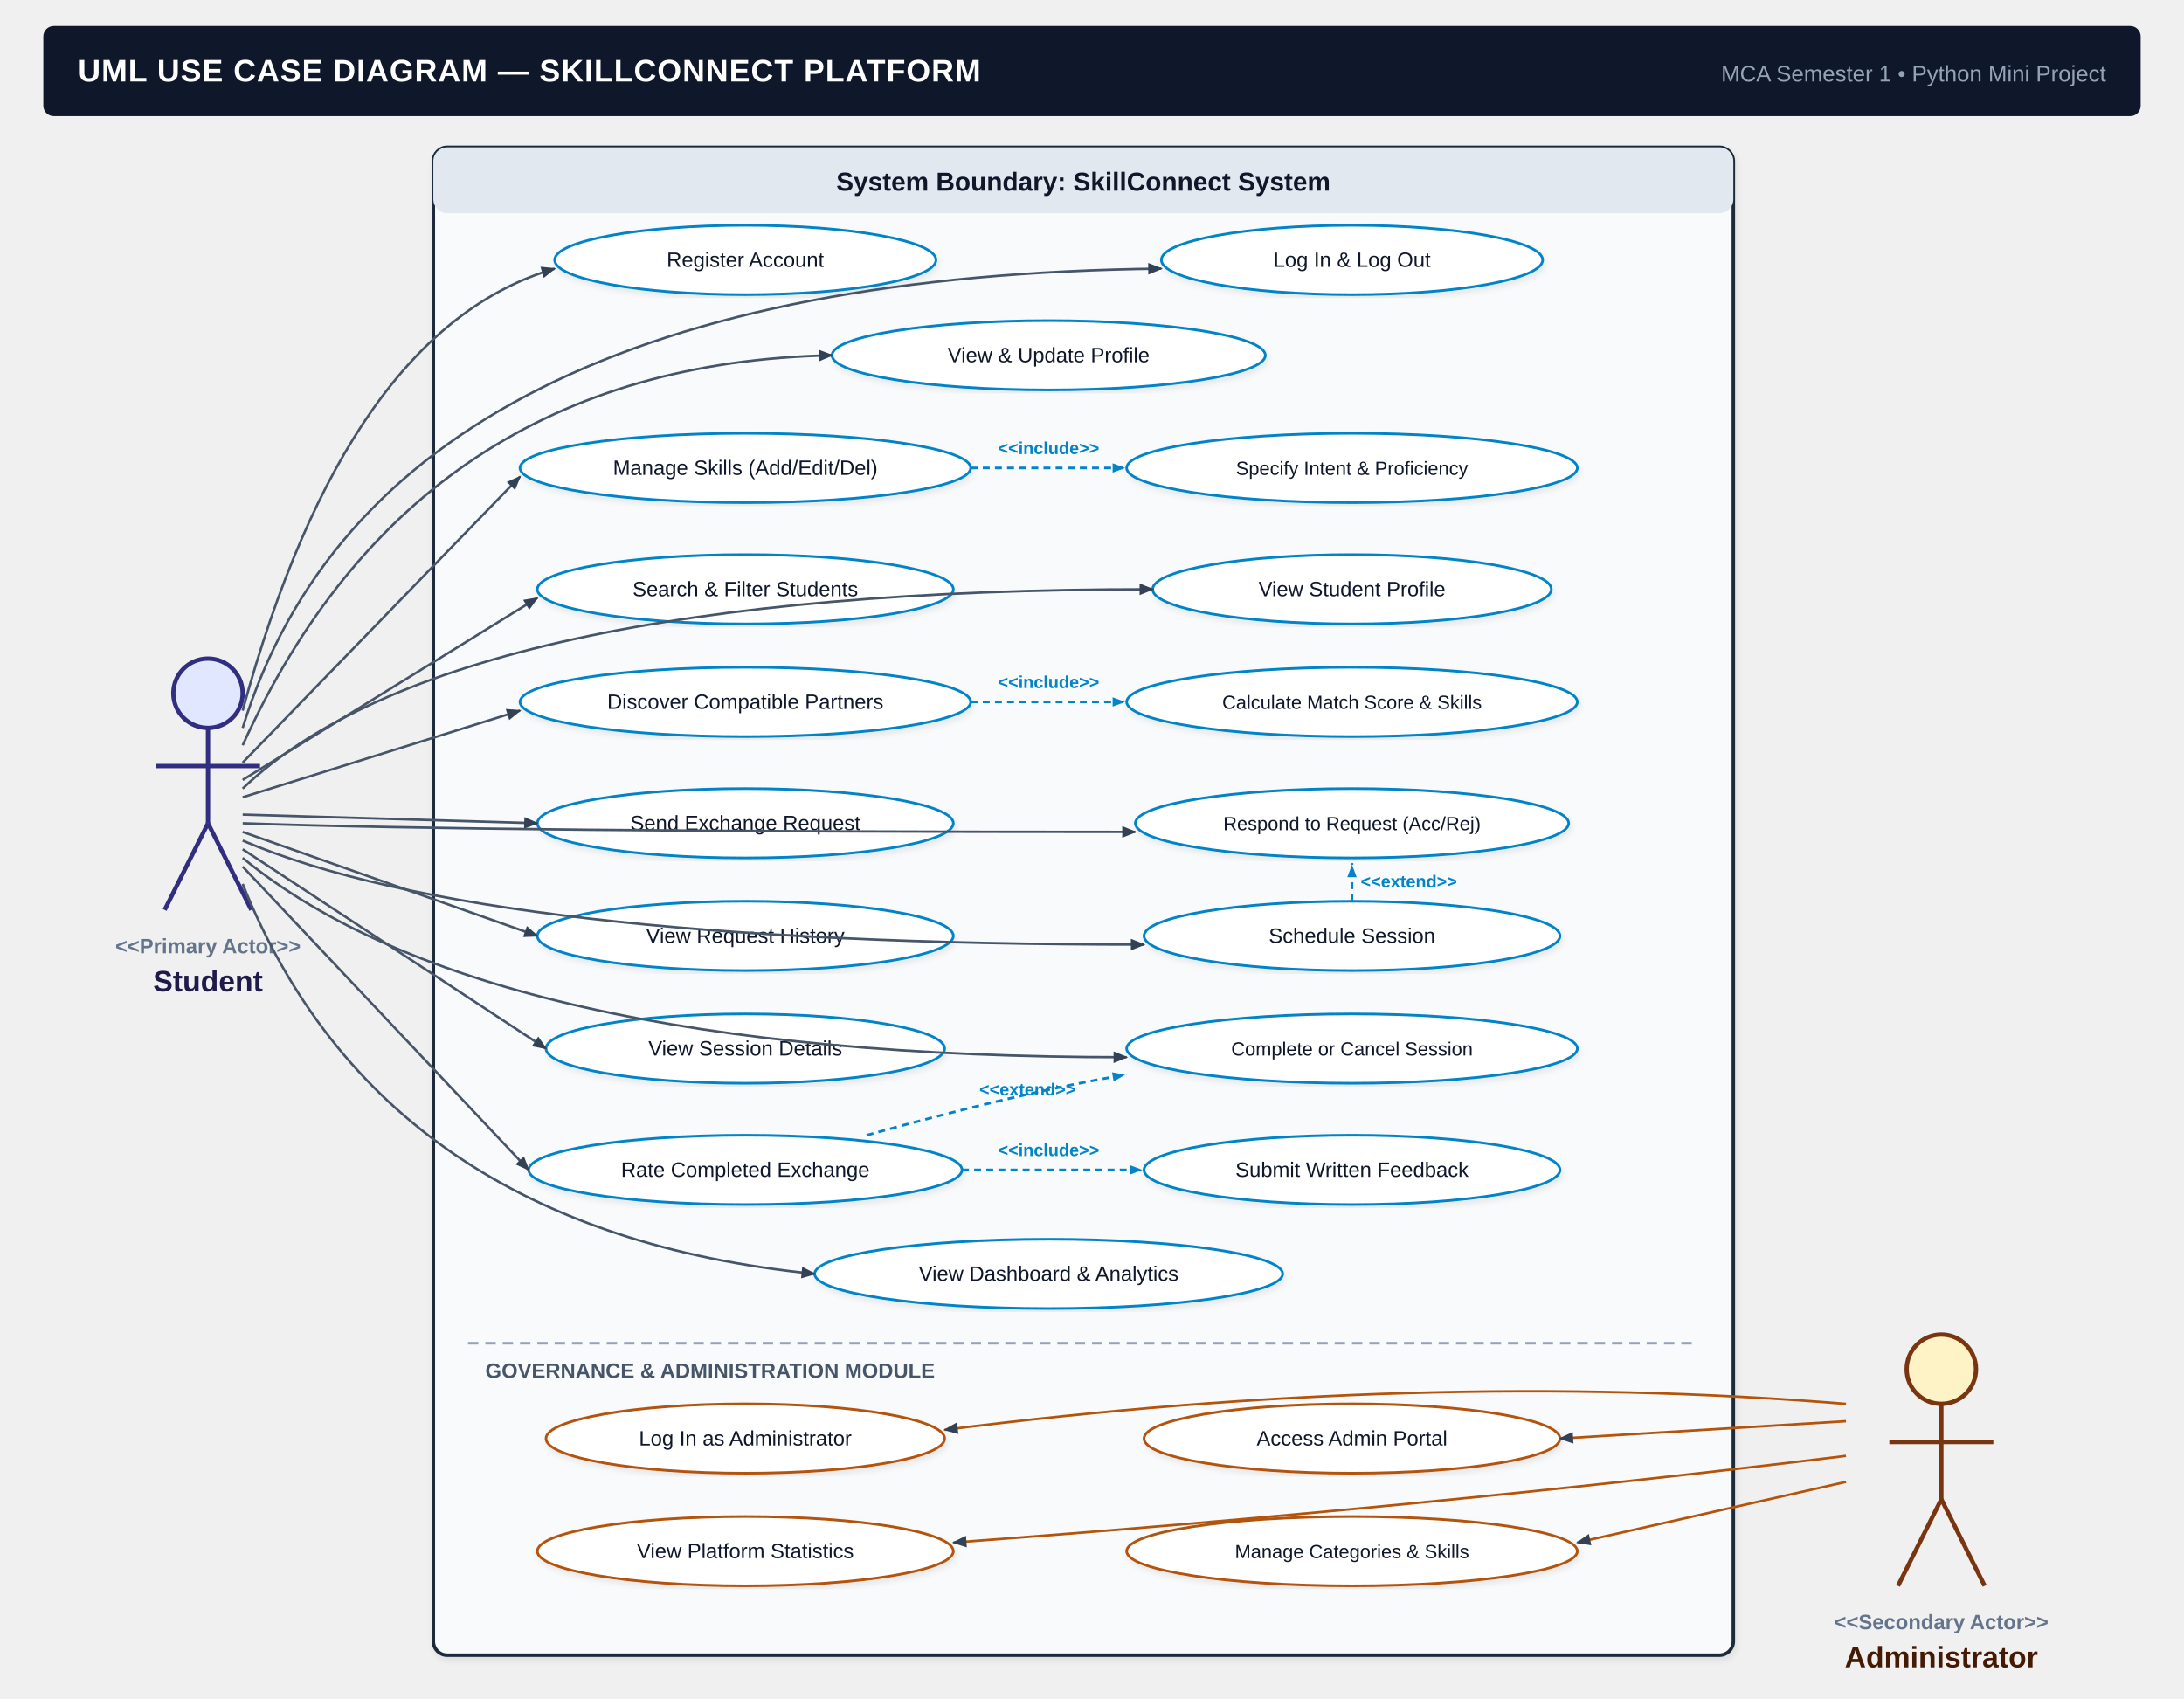
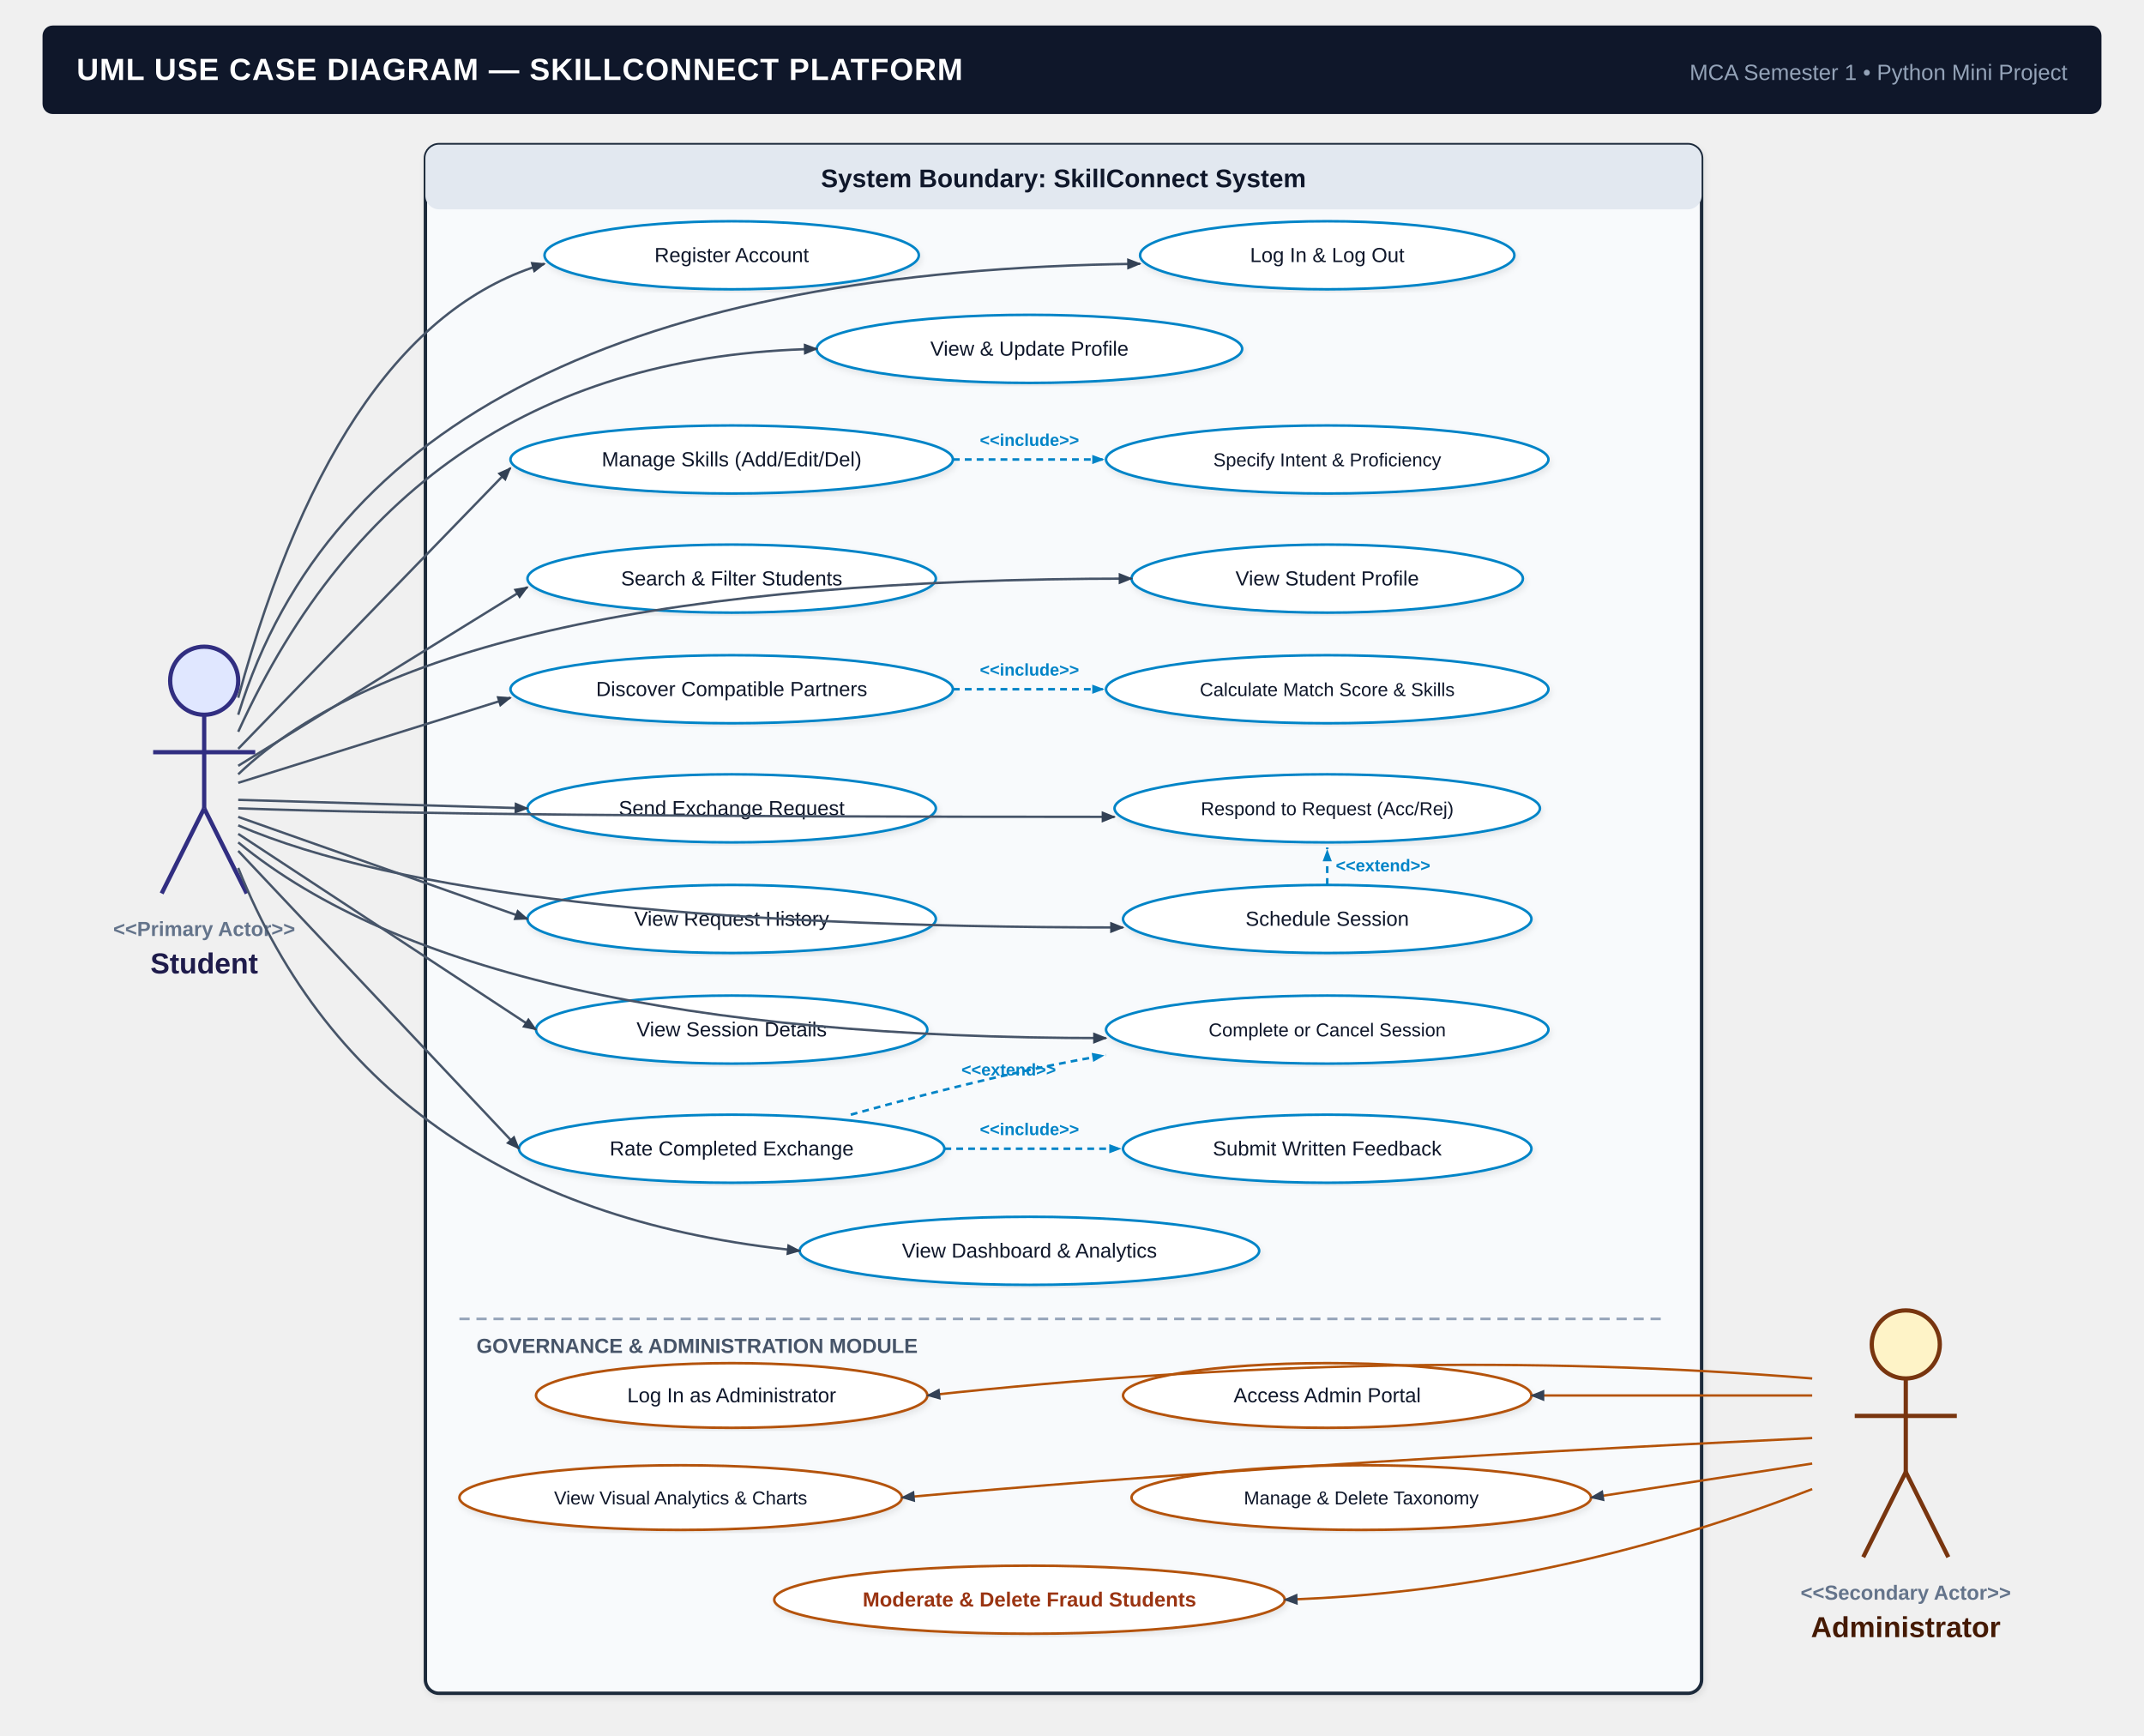
- <svg xmlns="http://www.w3.org/2000/svg" viewBox="0 0 1260 980" width="100%" height="100%" style="background:#ffffff; font-family: 'Segoe UI', Arial, sans-serif;">
+ <svg xmlns="http://www.w3.org/2000/svg" viewBox="0 0 1260 1020" width="100%" height="100%" style="background:#ffffff; font-family: 'Segoe UI', Arial, sans-serif;">
  <defs>
    <filter id="shadow" x="-5%" y="-5%" width="110%" height="110%">
      <feDropShadow dx="1" dy="2" stdDeviation="2" flood-color="#000000" flood-opacity="0.08" />
    </filter>
    <marker id="arrow" viewBox="0 0 10 10" refX="9" refY="5" markerWidth="6" markerHeight="6" orient="auto-start-reverse">
      <path d="M 0 1 L 10 5 L 0 9 z" fill="#334155" />
    </marker>
    <marker id="dash-arrow" viewBox="0 0 10 10" refX="9" refY="5" markerWidth="6" markerHeight="6" orient="auto-start-reverse">
      <path d="M 0 2 L 8 5 L 0 8 z" fill="#0284c7" />
    </marker>
  </defs>
  <rect x="25" y="15" width="1210" height="52" rx="6" fill="#0f172a" />
  <text x="45" y="47" fill="#ffffff" font-size="18" font-weight="bold" letter-spacing="0.5">UML USE CASE DIAGRAM — SKILLCONNECT PLATFORM</text>
  <text x="1215" y="47" fill="#94a3b8" font-size="13" text-anchor="end">MCA Semester 1 • Python Mini Project</text>
-   <rect x="250" y="85" width="750" height="870" rx="8" fill="#f8fafc" stroke="#1e293b" stroke-width="2" filter="url(#shadow)" />
+   <rect x="250" y="85" width="750" height="910" rx="8" fill="#f8fafc" stroke="#1e293b" stroke-width="2" filter="url(#shadow)" />
  <rect x="250" y="85" width="750" height="38" rx="8" fill="#e2e8f0" />
  <text x="625" y="110" fill="#0f172a" font-size="15" font-weight="bold" text-anchor="middle">System Boundary: SkillConnect System</text>
  <g id="uc-reg">
    <ellipse cx="430" cy="150" rx="110" ry="20" fill="#ffffff" stroke="#0284c7" stroke-width="1.5" filter="url(#shadow)" />
    <text x="430" y="154" font-size="12" text-anchor="middle" fill="#0f172a">Register Account</text>
  </g>
  <g id="uc-login">
    <ellipse cx="780" cy="150" rx="110" ry="20" fill="#ffffff" stroke="#0284c7" stroke-width="1.5" filter="url(#shadow)" />
    <text x="780" y="154" font-size="12" text-anchor="middle" fill="#0f172a">Log In &amp; Log Out</text>
  </g>
  <g id="uc-profile">
    <ellipse cx="605" cy="205" rx="125" ry="20" fill="#ffffff" stroke="#0284c7" stroke-width="1.5" filter="url(#shadow)" />
    <text x="605" y="209" font-size="12" text-anchor="middle" fill="#0f172a">View &amp; Update Profile</text>
  </g>
  <g id="uc-manage-skills">
    <ellipse cx="430" cy="270" rx="130" ry="20" fill="#ffffff" stroke="#0284c7" stroke-width="1.5" filter="url(#shadow)" />
    <text x="430" y="274" font-size="12" text-anchor="middle" fill="#0f172a">Manage Skills (Add/Edit/Del)</text>
  </g>
  <g id="uc-skill-details">
    <ellipse cx="780" cy="270" rx="130" ry="20" fill="#ffffff" stroke="#0284c7" stroke-width="1.5" filter="url(#shadow)" />
    <text x="780" y="274" font-size="11" text-anchor="middle" fill="#0f172a">Specify Intent &amp; Proficiency</text>
  </g>
  <g id="uc-search">
    <ellipse cx="430" cy="340" rx="120" ry="20" fill="#ffffff" stroke="#0284c7" stroke-width="1.5" filter="url(#shadow)" />
    <text x="430" y="344" font-size="12" text-anchor="middle" fill="#0f172a">Search &amp; Filter Students</text>
  </g>
  <g id="uc-view-profile">
    <ellipse cx="780" cy="340" rx="115" ry="20" fill="#ffffff" stroke="#0284c7" stroke-width="1.5" filter="url(#shadow)" />
    <text x="780" y="344" font-size="12" text-anchor="middle" fill="#0f172a">View Student Profile</text>
  </g>
  <g id="uc-discover">
    <ellipse cx="430" cy="405" rx="130" ry="20" fill="#ffffff" stroke="#0284c7" stroke-width="1.5" filter="url(#shadow)" />
    <text x="430" y="409" font-size="12" text-anchor="middle" fill="#0f172a">Discover Compatible Partners</text>
  </g>
  <g id="uc-match-score">
    <ellipse cx="780" cy="405" rx="130" ry="20" fill="#ffffff" stroke="#0284c7" stroke-width="1.5" filter="url(#shadow)" />
    <text x="780" y="409" font-size="11" text-anchor="middle" fill="#0f172a">Calculate Match Score &amp; Skills</text>
  </g>
  <g id="uc-send-req">
    <ellipse cx="430" cy="475" rx="120" ry="20" fill="#ffffff" stroke="#0284c7" stroke-width="1.5" filter="url(#shadow)" />
    <text x="430" y="479" font-size="12" text-anchor="middle" fill="#0f172a">Send Exchange Request</text>
  </g>
  <g id="uc-respond-req">
    <ellipse cx="780" cy="475" rx="125" ry="20" fill="#ffffff" stroke="#0284c7" stroke-width="1.5" filter="url(#shadow)" />
    <text x="780" y="479" font-size="11" text-anchor="middle" fill="#0f172a">Respond to Request (Acc/Rej)</text>
  </g>
  <g id="uc-history">
    <ellipse cx="430" cy="540" rx="120" ry="20" fill="#ffffff" stroke="#0284c7" stroke-width="1.5" filter="url(#shadow)" />
    <text x="430" y="544" font-size="12" text-anchor="middle" fill="#0f172a">View Request History</text>
  </g>
  <g id="uc-schedule">
    <ellipse cx="780" cy="540" rx="120" ry="20" fill="#ffffff" stroke="#0284c7" stroke-width="1.5" filter="url(#shadow)" />
    <text x="780" y="544" font-size="12" text-anchor="middle" fill="#0f172a">Schedule Session</text>
  </g>
  <g id="uc-session-details">
    <ellipse cx="430" cy="605" rx="115" ry="20" fill="#ffffff" stroke="#0284c7" stroke-width="1.5" filter="url(#shadow)" />
    <text x="430" y="609" font-size="12" text-anchor="middle" fill="#0f172a">View Session Details</text>
  </g>
  <g id="uc-complete-session">
    <ellipse cx="780" cy="605" rx="130" ry="20" fill="#ffffff" stroke="#0284c7" stroke-width="1.5" filter="url(#shadow)" />
    <text x="780" y="609" font-size="11" text-anchor="middle" fill="#0f172a">Complete or Cancel Session</text>
  </g>
  <g id="uc-rate">
    <ellipse cx="430" cy="675" rx="125" ry="20" fill="#ffffff" stroke="#0284c7" stroke-width="1.5" filter="url(#shadow)" />
    <text x="430" y="679" font-size="12" text-anchor="middle" fill="#0f172a">Rate Completed Exchange</text>
  </g>
  <g id="uc-feedback">
    <ellipse cx="780" cy="675" rx="120" ry="20" fill="#ffffff" stroke="#0284c7" stroke-width="1.5" filter="url(#shadow)" />
    <text x="780" y="679" font-size="12" text-anchor="middle" fill="#0f172a">Submit Written Feedback</text>
  </g>
  <g id="uc-dashboard">
    <ellipse cx="605" cy="735" rx="135" ry="20" fill="#ffffff" stroke="#0284c7" stroke-width="1.5" filter="url(#shadow)" />
    <text x="605" y="739" font-size="12" text-anchor="middle" fill="#0f172a">View Dashboard &amp; Analytics</text>
  </g>
  <line x1="270" y1="775" x2="980" y2="775" stroke="#94a3b8" stroke-dasharray="6,4" stroke-width="1.5" />
  <text x="280" y="795" fill="#475569" font-size="12" font-weight="bold">GOVERNANCE &amp; ADMINISTRATION MODULE</text>
  <g id="uc-admin-login">
-     <ellipse cx="430" cy="830" rx="115" ry="20" fill="#ffffff" stroke="#b45309" stroke-width="1.5" filter="url(#shadow)" />
-     <text x="430" y="834" font-size="12" text-anchor="middle" fill="#0f172a">Log In as Administrator</text>
+     <ellipse cx="430" cy="820" rx="115" ry="19" fill="#ffffff" stroke="#b45309" stroke-width="1.5" filter="url(#shadow)" />
+     <text x="430" y="824" font-size="12" text-anchor="middle" fill="#0f172a">Log In as Administrator</text>
  </g>
  <g id="uc-admin-portal">
-     <ellipse cx="780" cy="830" rx="120" ry="20" fill="#ffffff" stroke="#b45309" stroke-width="1.5" filter="url(#shadow)" />
-     <text x="780" y="834" font-size="12" text-anchor="middle" fill="#0f172a">Access Admin Portal</text>
+     <ellipse cx="780" cy="820" rx="120" ry="19" fill="#ffffff" stroke="#b45309" stroke-width="1.5" filter="url(#shadow)" />
+     <text x="780" y="824" font-size="12" text-anchor="middle" fill="#0f172a">Access Admin Portal</text>
  </g>
  <g id="uc-admin-stats">
-     <ellipse cx="430" cy="895" rx="120" ry="20" fill="#ffffff" stroke="#b45309" stroke-width="1.5" filter="url(#shadow)" />
-     <text x="430" y="899" font-size="12" text-anchor="middle" fill="#0f172a">View Platform Statistics</text>
+     <ellipse cx="400" cy="880" rx="130" ry="19" fill="#ffffff" stroke="#b45309" stroke-width="1.5" filter="url(#shadow)" />
+     <text x="400" y="884" font-size="11" text-anchor="middle" fill="#0f172a">View Visual Analytics &amp; Charts</text>
  </g>
  <g id="uc-manage-cats">
-     <ellipse cx="780" cy="895" rx="130" ry="20" fill="#ffffff" stroke="#b45309" stroke-width="1.5" filter="url(#shadow)" />
-     <text x="780" y="899" font-size="11" text-anchor="middle" fill="#0f172a">Manage Categories &amp; Skills</text>
+     <ellipse cx="800" cy="880" rx="135" ry="19" fill="#ffffff" stroke="#b45309" stroke-width="1.5" filter="url(#shadow)" />
+     <text x="800" y="884" font-size="11" text-anchor="middle" fill="#0f172a">Manage &amp; Delete Taxonomy</text>
+   </g>
+   <g id="uc-moderate-students">
+     <ellipse cx="605" cy="940" rx="150" ry="20" fill="#ffffff" stroke="#b45309" stroke-width="1.5" filter="url(#shadow)" />
+     <text x="605" y="944" font-size="12" font-weight="bold" text-anchor="middle" fill="#9a3412">Moderate &amp; Delete Fraud Students</text>
  </g>
  <g id="actor-student" transform="translate(70, 370)">
    <circle cx="50" cy="30" r="20" fill="#e0e7ff" stroke="#312e81" stroke-width="2.5" />
    <line x1="50" y1="50" x2="50" y2="105" stroke="#312e81" stroke-width="2.5" />
    <line x1="20" y1="72" x2="80" y2="72" stroke="#312e81" stroke-width="2.5" />
    <line x1="50" y1="105" x2="25" y2="155" stroke="#312e81" stroke-width="2.5" />
    <line x1="50" y1="105" x2="75" y2="155" stroke="#312e81" stroke-width="2.5" />
    <text x="50" y="180" font-size="12" font-weight="bold" fill="#64748b" text-anchor="middle">&lt;&lt;Primary Actor&gt;&gt;</text>
    <text x="50" y="202" font-size="17" font-weight="bold" fill="#1e1b4b" text-anchor="middle">Student</text>
  </g>
  <g id="actor-admin" transform="translate(1070, 760)">
    <circle cx="50" cy="30" r="20" fill="#fef3c7" stroke="#78350f" stroke-width="2.5" />
    <line x1="50" y1="50" x2="50" y2="105" stroke="#78350f" stroke-width="2.5" />
    <line x1="20" y1="72" x2="80" y2="72" stroke="#78350f" stroke-width="2.5" />
    <line x1="50" y1="105" x2="25" y2="155" stroke="#78350f" stroke-width="2.5" />
    <line x1="50" y1="105" x2="75" y2="155" stroke="#78350f" stroke-width="2.5" />
    <text x="50" y="180" font-size="12" font-weight="bold" fill="#64748b" text-anchor="middle">&lt;&lt;Secondary Actor&gt;&gt;</text>
    <text x="50" y="202" font-size="17" font-weight="bold" fill="#451a03" text-anchor="middle">Administrator</text>
  </g>
  <path d="M 140 410 Q 200 190 320 155" fill="none" stroke="#475569" stroke-width="1.4" marker-end="url(#arrow)" />
  <path d="M 140 420 Q 220 160 670 155" fill="none" stroke="#475569" stroke-width="1.4" marker-end="url(#arrow)" />
  <path d="M 140 430 Q 240 210 480 205" fill="none" stroke="#475569" stroke-width="1.4" marker-end="url(#arrow)" />
  <path d="M 140 440 L 300 275" fill="none" stroke="#475569" stroke-width="1.4" marker-end="url(#arrow)" />
  <path d="M 140 450 L 310 345" fill="none" stroke="#475569" stroke-width="1.4" marker-end="url(#arrow)" />
  <path d="M 140 455 Q 260 340 665 340" fill="none" stroke="#475569" stroke-width="1.4" marker-end="url(#arrow)" />
  <path d="M 140 460 L 300 410" fill="none" stroke="#475569" stroke-width="1.4" marker-end="url(#arrow)" />
  <path d="M 140 470 L 310 475" fill="none" stroke="#475569" stroke-width="1.4" marker-end="url(#arrow)" />
  <path d="M 140 475 Q 280 480 655 480" fill="none" stroke="#475569" stroke-width="1.4" marker-end="url(#arrow)" />
  <path d="M 140 480 L 310 540" fill="none" stroke="#475569" stroke-width="1.4" marker-end="url(#arrow)" />
  <path d="M 140 485 Q 280 545 660 545" fill="none" stroke="#475569" stroke-width="1.4" marker-end="url(#arrow)" />
  <path d="M 140 490 L 315 605" fill="none" stroke="#475569" stroke-width="1.4" marker-end="url(#arrow)" />
  <path d="M 140 495 Q 280 610 650 610" fill="none" stroke="#475569" stroke-width="1.4" marker-end="url(#arrow)" />
  <path d="M 140 500 L 305 675" fill="none" stroke="#475569" stroke-width="1.4" marker-end="url(#arrow)" />
  <path d="M 140 510 Q 220 710 470 735" fill="none" stroke="#475569" stroke-width="1.4" marker-end="url(#arrow)" />
  <path d="M 560 270 L 650 270" fill="none" stroke="#0284c7" stroke-width="1.5" stroke-dasharray="4,3" marker-end="url(#dash-arrow)" />
  <text x="605" y="262" font-size="10" font-weight="bold" fill="#0284c7" text-anchor="middle">&lt;&lt;include&gt;&gt;</text>
  <path d="M 560 405 L 650 405" fill="none" stroke="#0284c7" stroke-width="1.5" stroke-dasharray="4,3" marker-end="url(#dash-arrow)" />
  <text x="605" y="397" font-size="10" font-weight="bold" fill="#0284c7" text-anchor="middle">&lt;&lt;include&gt;&gt;</text>
  <path d="M 780 520 L 780 498" fill="none" stroke="#0284c7" stroke-width="1.5" stroke-dasharray="4,3" marker-end="url(#dash-arrow)" />
  <text x="785" y="512" font-size="10" font-weight="bold" fill="#0284c7">&lt;&lt;extend&gt;&gt;</text>
  <path d="M 555 675 L 660 675" fill="none" stroke="#0284c7" stroke-width="1.5" stroke-dasharray="4,3" marker-end="url(#dash-arrow)" />
  <text x="605" y="667" font-size="10" font-weight="bold" fill="#0284c7" text-anchor="middle">&lt;&lt;include&gt;&gt;</text>
  <path d="M 500 655 Q 590 630 650 620" fill="none" stroke="#0284c7" stroke-width="1.5" stroke-dasharray="4,3" marker-end="url(#dash-arrow)" />
  <text x="565" y="632" font-size="10" font-weight="bold" fill="#0284c7">&lt;&lt;extend&gt;&gt;</text>
-   <path d="M 1065 810 Q 820 790 545 825" fill="none" stroke="#b45309" stroke-width="1.4" marker-end="url(#arrow)" />
-   <path d="M 1065 820 L 900 830" fill="none" stroke="#b45309" stroke-width="1.4" marker-end="url(#arrow)" />
-   <path d="M 1065 840 Q 820 870 550 890" fill="none" stroke="#b45309" stroke-width="1.4" marker-end="url(#arrow)" />
-   <path d="M 1065 855 L 910 890" fill="none" stroke="#b45309" stroke-width="1.4" marker-end="url(#arrow)" />
+   <path d="M 1065 810 Q 820 790 545 820" fill="none" stroke="#b45309" stroke-width="1.4" marker-end="url(#arrow)" />
+   <path d="M 1065 820 L 900 820" fill="none" stroke="#b45309" stroke-width="1.4" marker-end="url(#arrow)" />
+   <path d="M 1065 845 Q 750 860 530 880" fill="none" stroke="#b45309" stroke-width="1.4" marker-end="url(#arrow)" />
+   <path d="M 1065 860 L 935 880" fill="none" stroke="#b45309" stroke-width="1.4" marker-end="url(#arrow)" />
+   <path d="M 1065 875 Q 910 935 755 940" fill="none" stroke="#b45309" stroke-width="1.4" marker-end="url(#arrow)" />
</svg>
